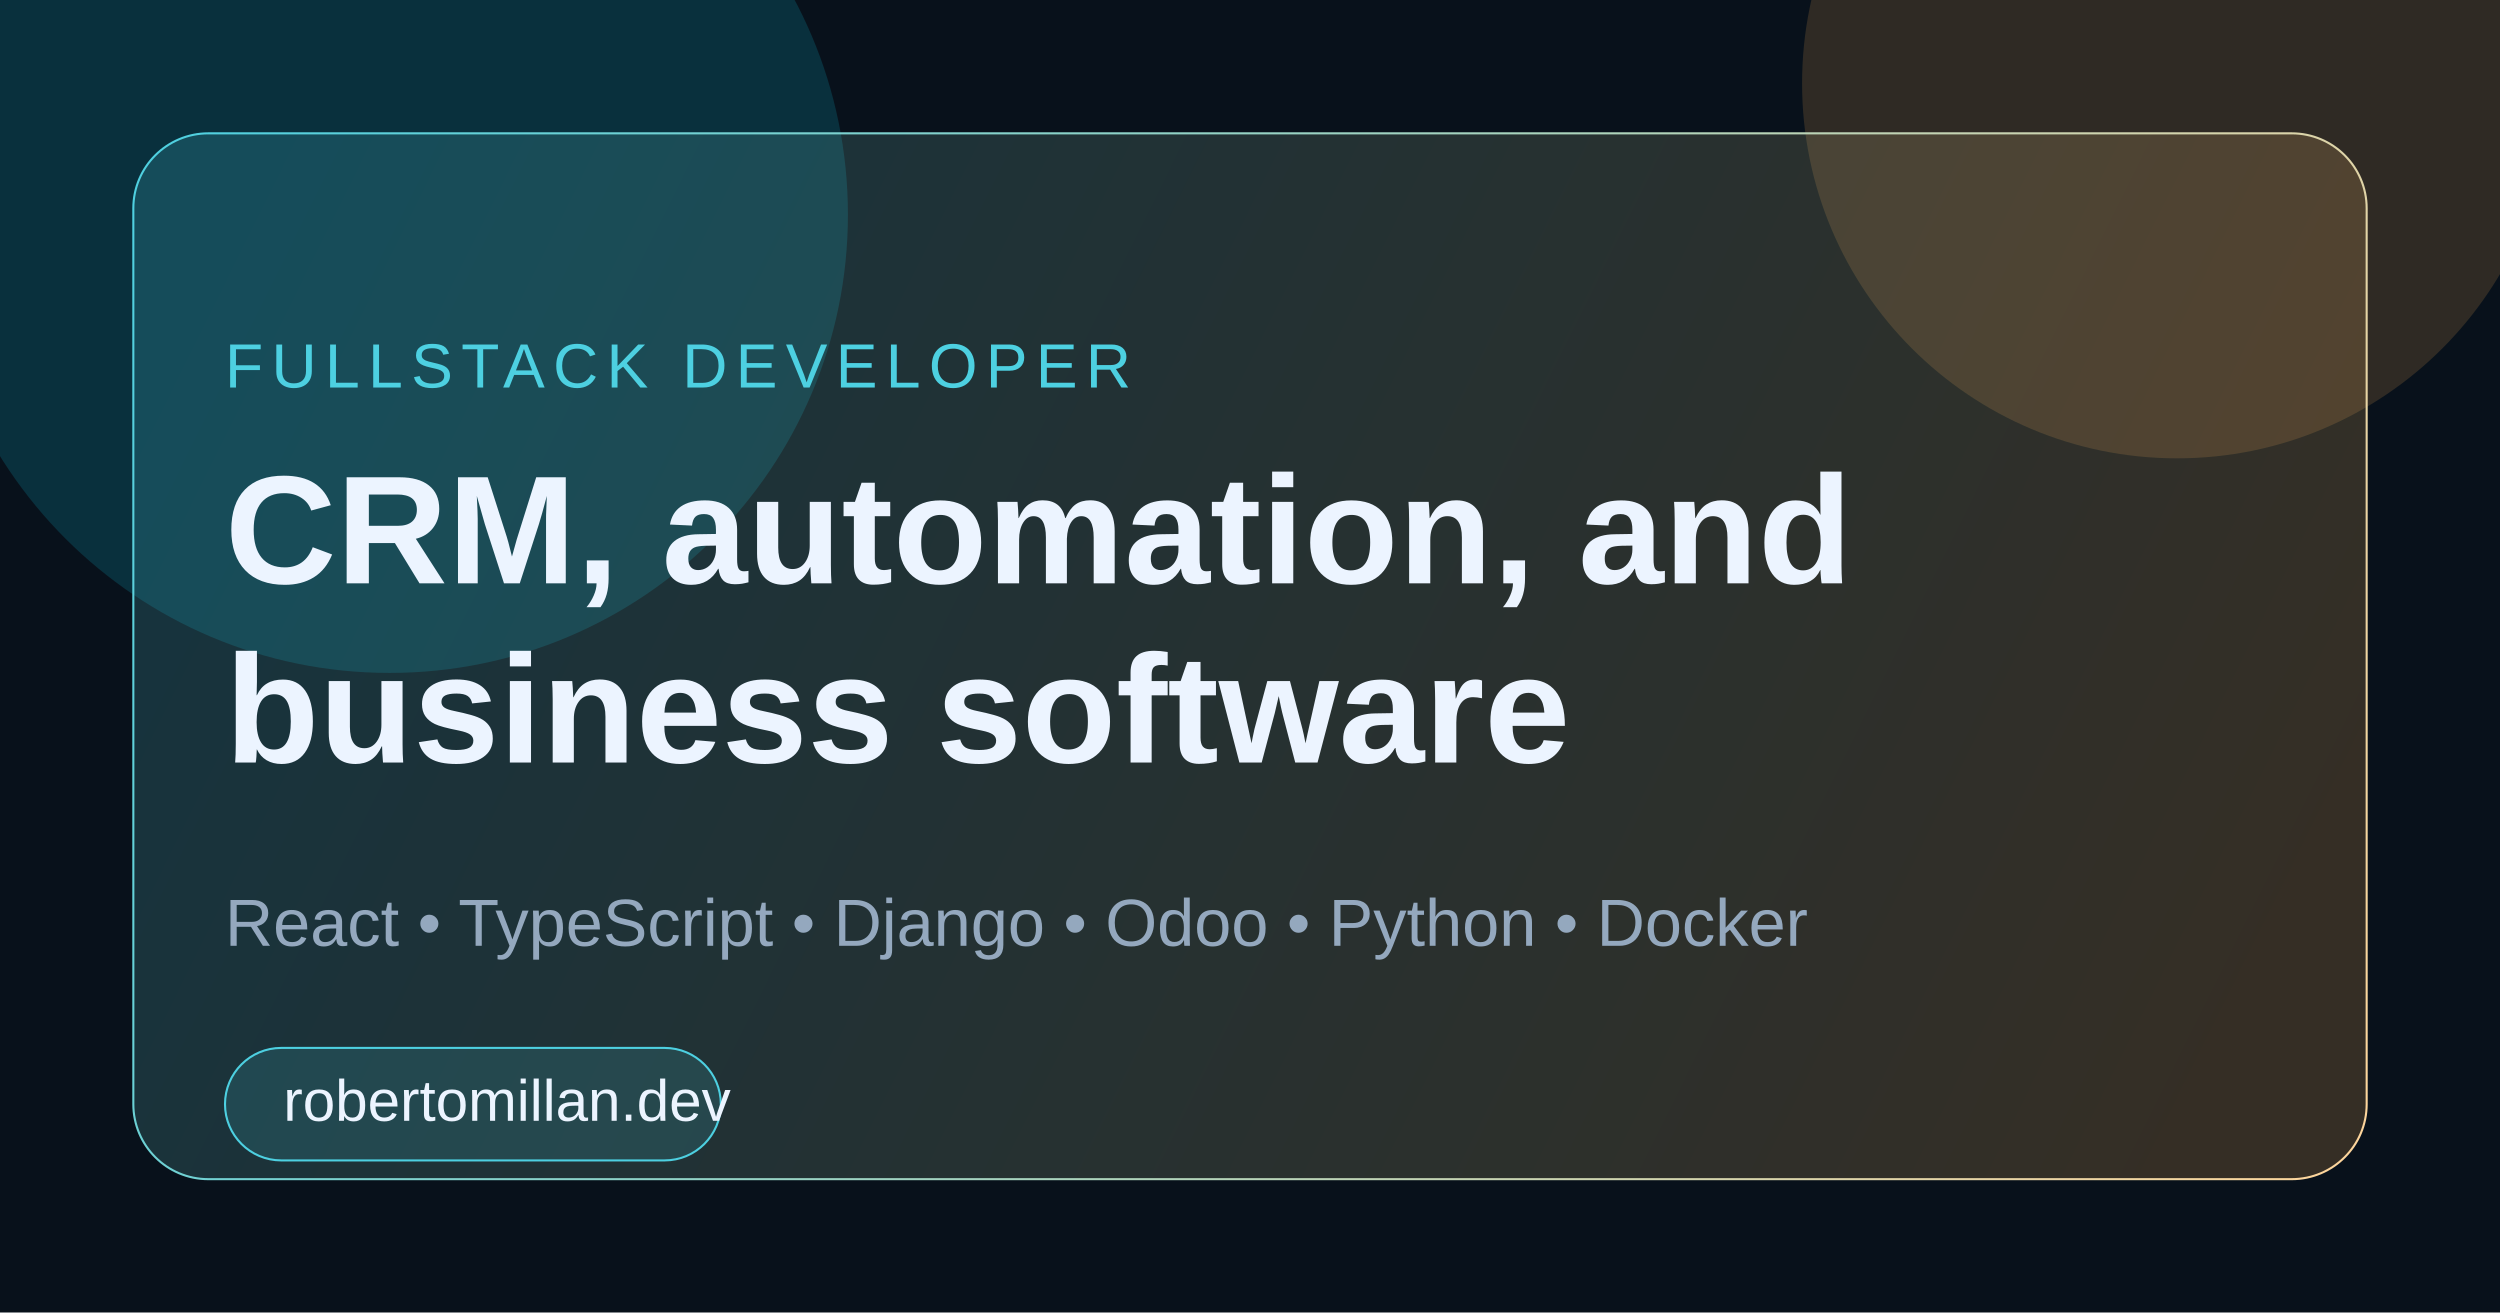
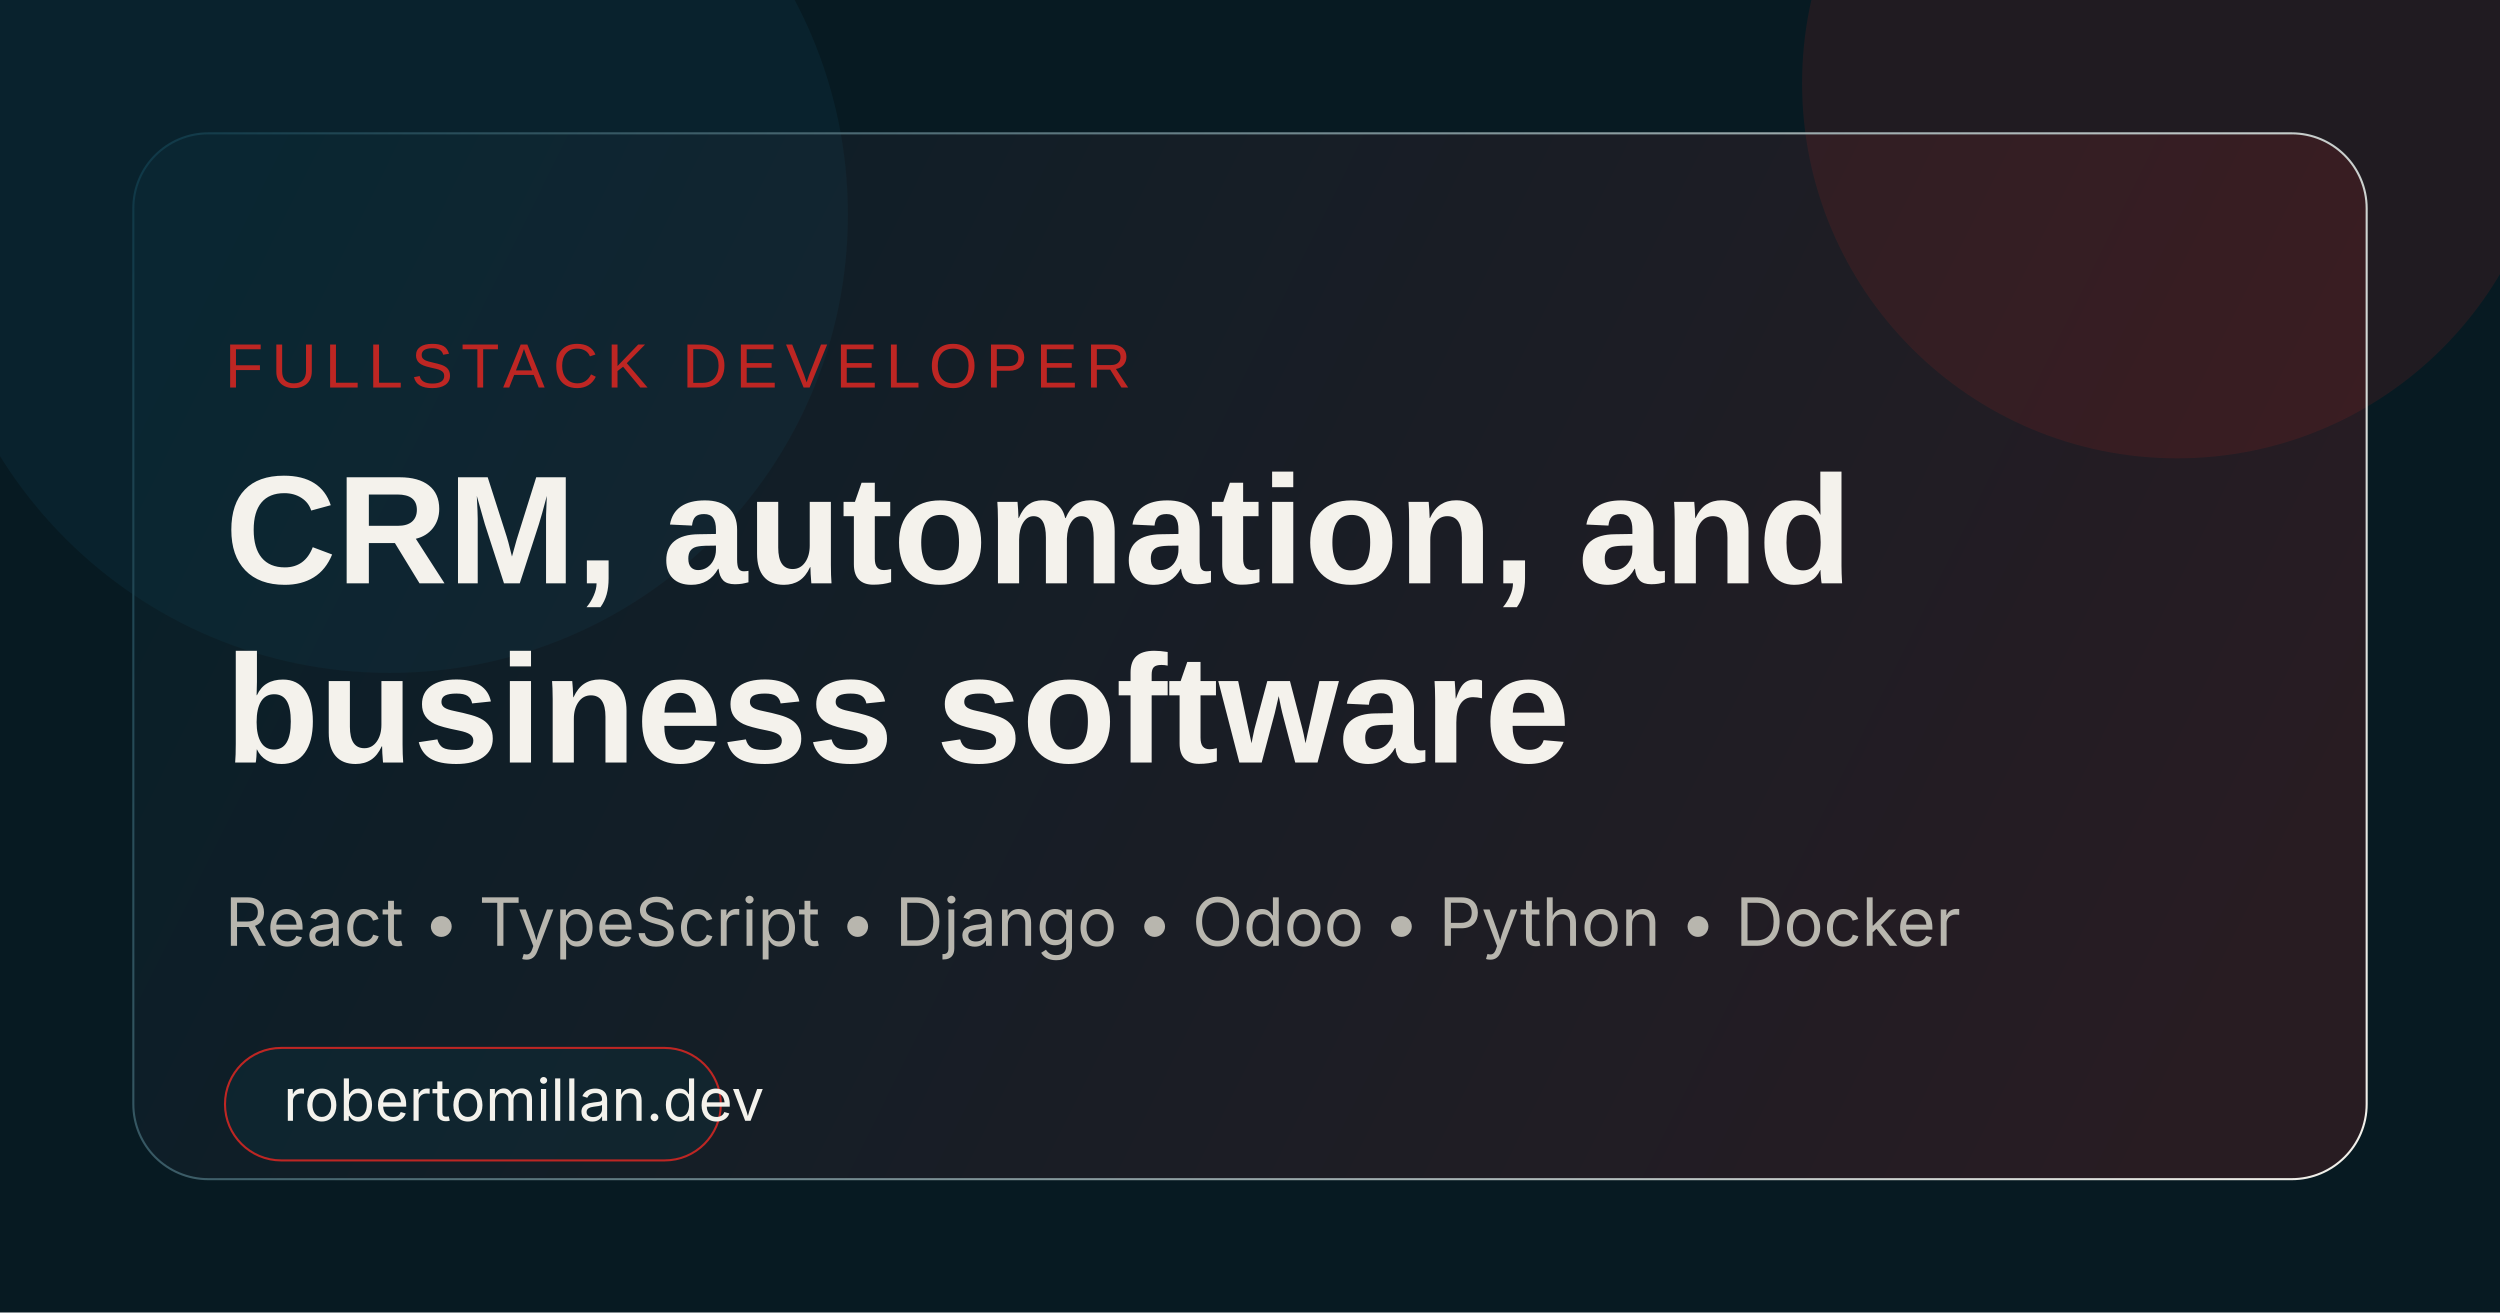
<svg xmlns="http://www.w3.org/2000/svg" width="1200" height="630" viewBox="0 0 1200 630" fill="none">
-   <rect width="1200" height="630" fill="#08111B" />
-   <circle cx="187" cy="103" r="220" fill="#0D93A8" fill-opacity="0.24" />
-   <circle cx="1045" cy="40" r="180" fill="#FFB454" fill-opacity="0.16" />
+   <rect width="1200" height="630" fill="#071A22" />
+   <circle cx="187" cy="103" r="220" fill="#0E3746" fill-opacity="0.3" />
+   <circle cx="1045" cy="40" r="180" fill="#BE2623" fill-opacity="0.14" />
  <rect x="64" y="64" width="1072" height="502" rx="36" fill="url(#paint0_linear)" fill-opacity="0.18" stroke="url(#paint1_linear)" />
-   <text x="108" y="186" fill="#4DD0E1" font-family="Arial, sans-serif" font-size="30" letter-spacing="4">FULLSTACK DEVELOPER</text>
-   <text x="108" y="280" fill="#ECF4FF" font-family="Arial, sans-serif" font-size="74" font-weight="700">CRM, automation, and</text>
-   <text x="108" y="366" fill="#ECF4FF" font-family="Arial, sans-serif" font-size="74" font-weight="700">business software</text>
-   <text x="108" y="454" fill="#94A8BE" font-family="Arial, sans-serif" font-size="32">React • TypeScript • Django • Odoo • Python • Docker</text>
-   <rect x="108" y="503" width="238" height="54" rx="27" fill="#4DD0E1" fill-opacity="0.14" stroke="#4DD0E1" />
-   <text x="136" y="538" fill="#ECF4FF" font-family="Arial, sans-serif" font-size="28">robertomillan.dev</text>
+   <text x="108" y="186" fill="#BE2623" font-family="'Space Grotesk', Arial, sans-serif" font-size="30" letter-spacing="4">FULLSTACK DEVELOPER</text>
+   <text x="108" y="280" fill="#F4F2EC" font-family="'Space Grotesk', Arial, sans-serif" font-size="74" font-weight="700">CRM, automation, and</text>
+   <text x="108" y="366" fill="#F4F2EC" font-family="'Space Grotesk', Arial, sans-serif" font-size="74" font-weight="700">business software</text>
+   <text x="108" y="454" fill="#B8B6AE" font-family="Inter, Arial, sans-serif" font-size="32">React • TypeScript • Django • Odoo • Python • Docker</text>
+   <rect x="108" y="503" width="238" height="54" rx="27" fill="#0E3746" fill-opacity="0.28" stroke="#BE2623" />
+   <text x="136" y="538" fill="#F4F2EC" font-family="Inter, Arial, sans-serif" font-size="28">robertomillan.dev</text>
  <defs>
    <linearGradient id="paint0_linear" x1="108" y1="89" x2="1046" y2="554" gradientUnits="userSpaceOnUse">
-       <stop stop-color="#4DD0E1" />
-       <stop offset="1" stop-color="#FFB454" />
+       <stop stop-color="#0E3746" />
+       <stop offset="1" stop-color="#BE2623" />
    </linearGradient>
    <linearGradient id="paint1_linear" x1="64" y1="64" x2="1136" y2="566" gradientUnits="userSpaceOnUse">
-       <stop stop-color="#4DD0E1" />
-       <stop offset="1" stop-color="#FFD59B" />
+       <stop stop-color="#0E3746" />
+       <stop offset="1" stop-color="#F4F2EC" />
    </linearGradient>
  </defs>
</svg>
